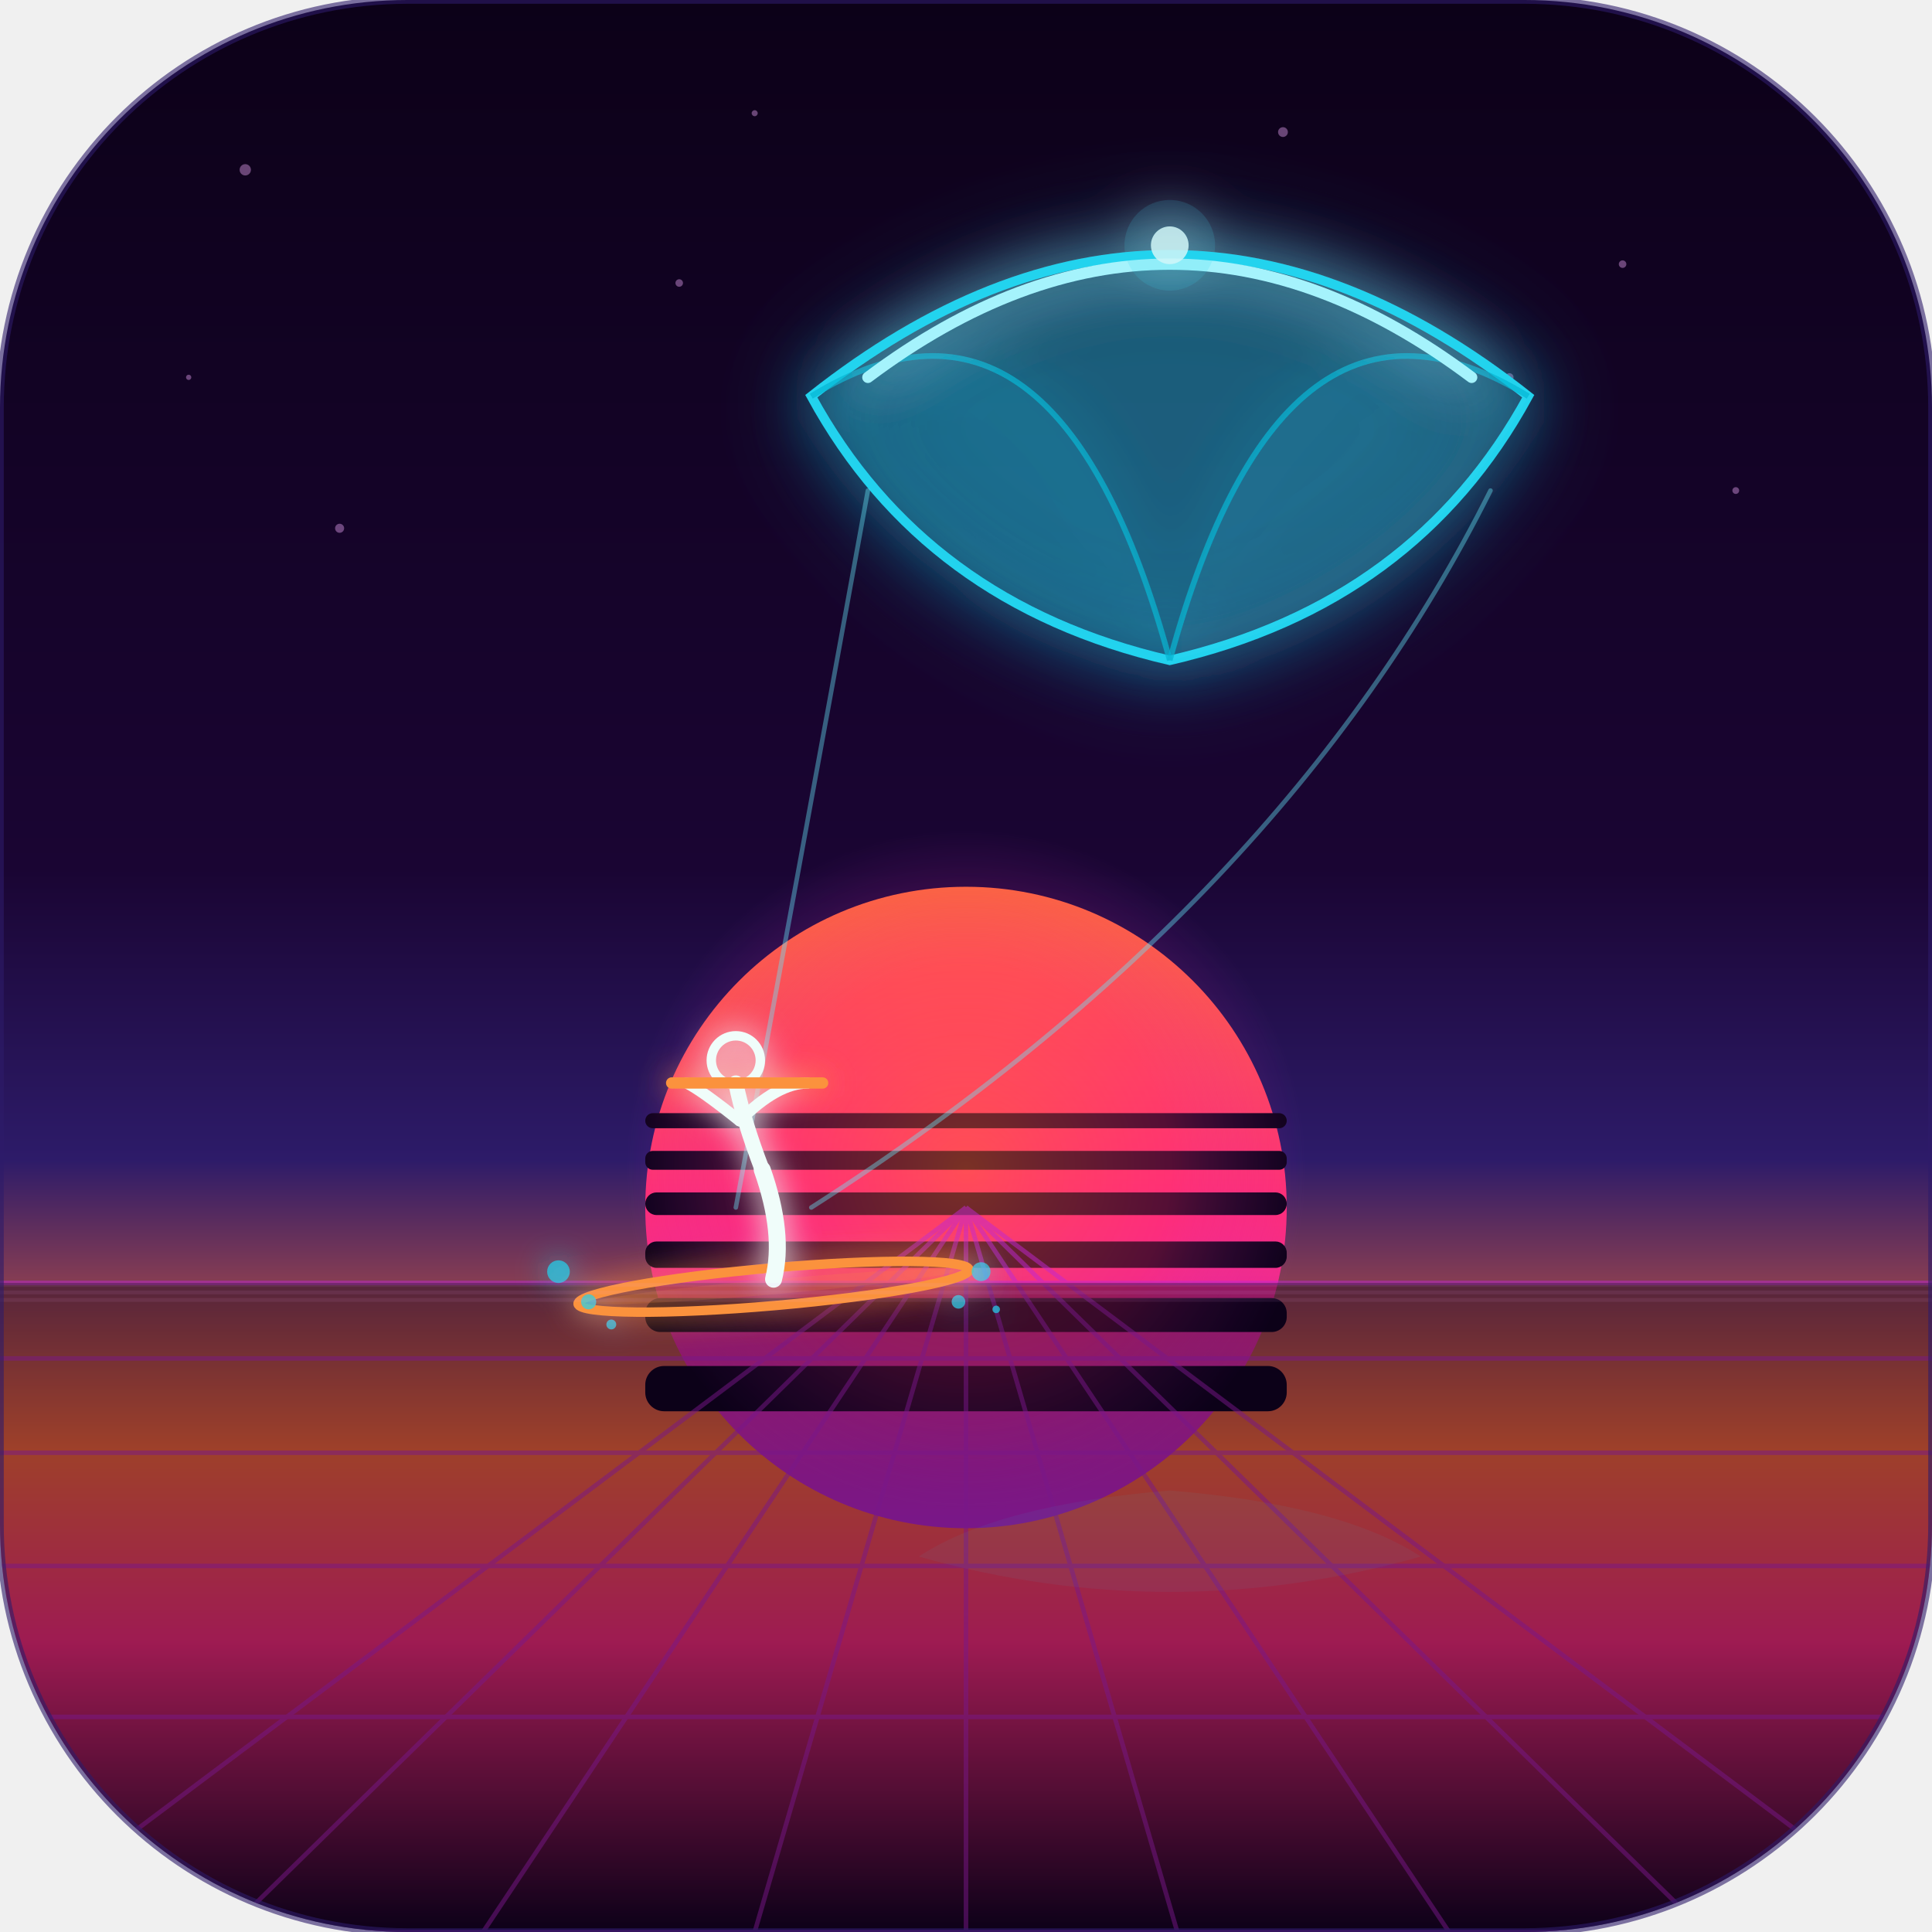
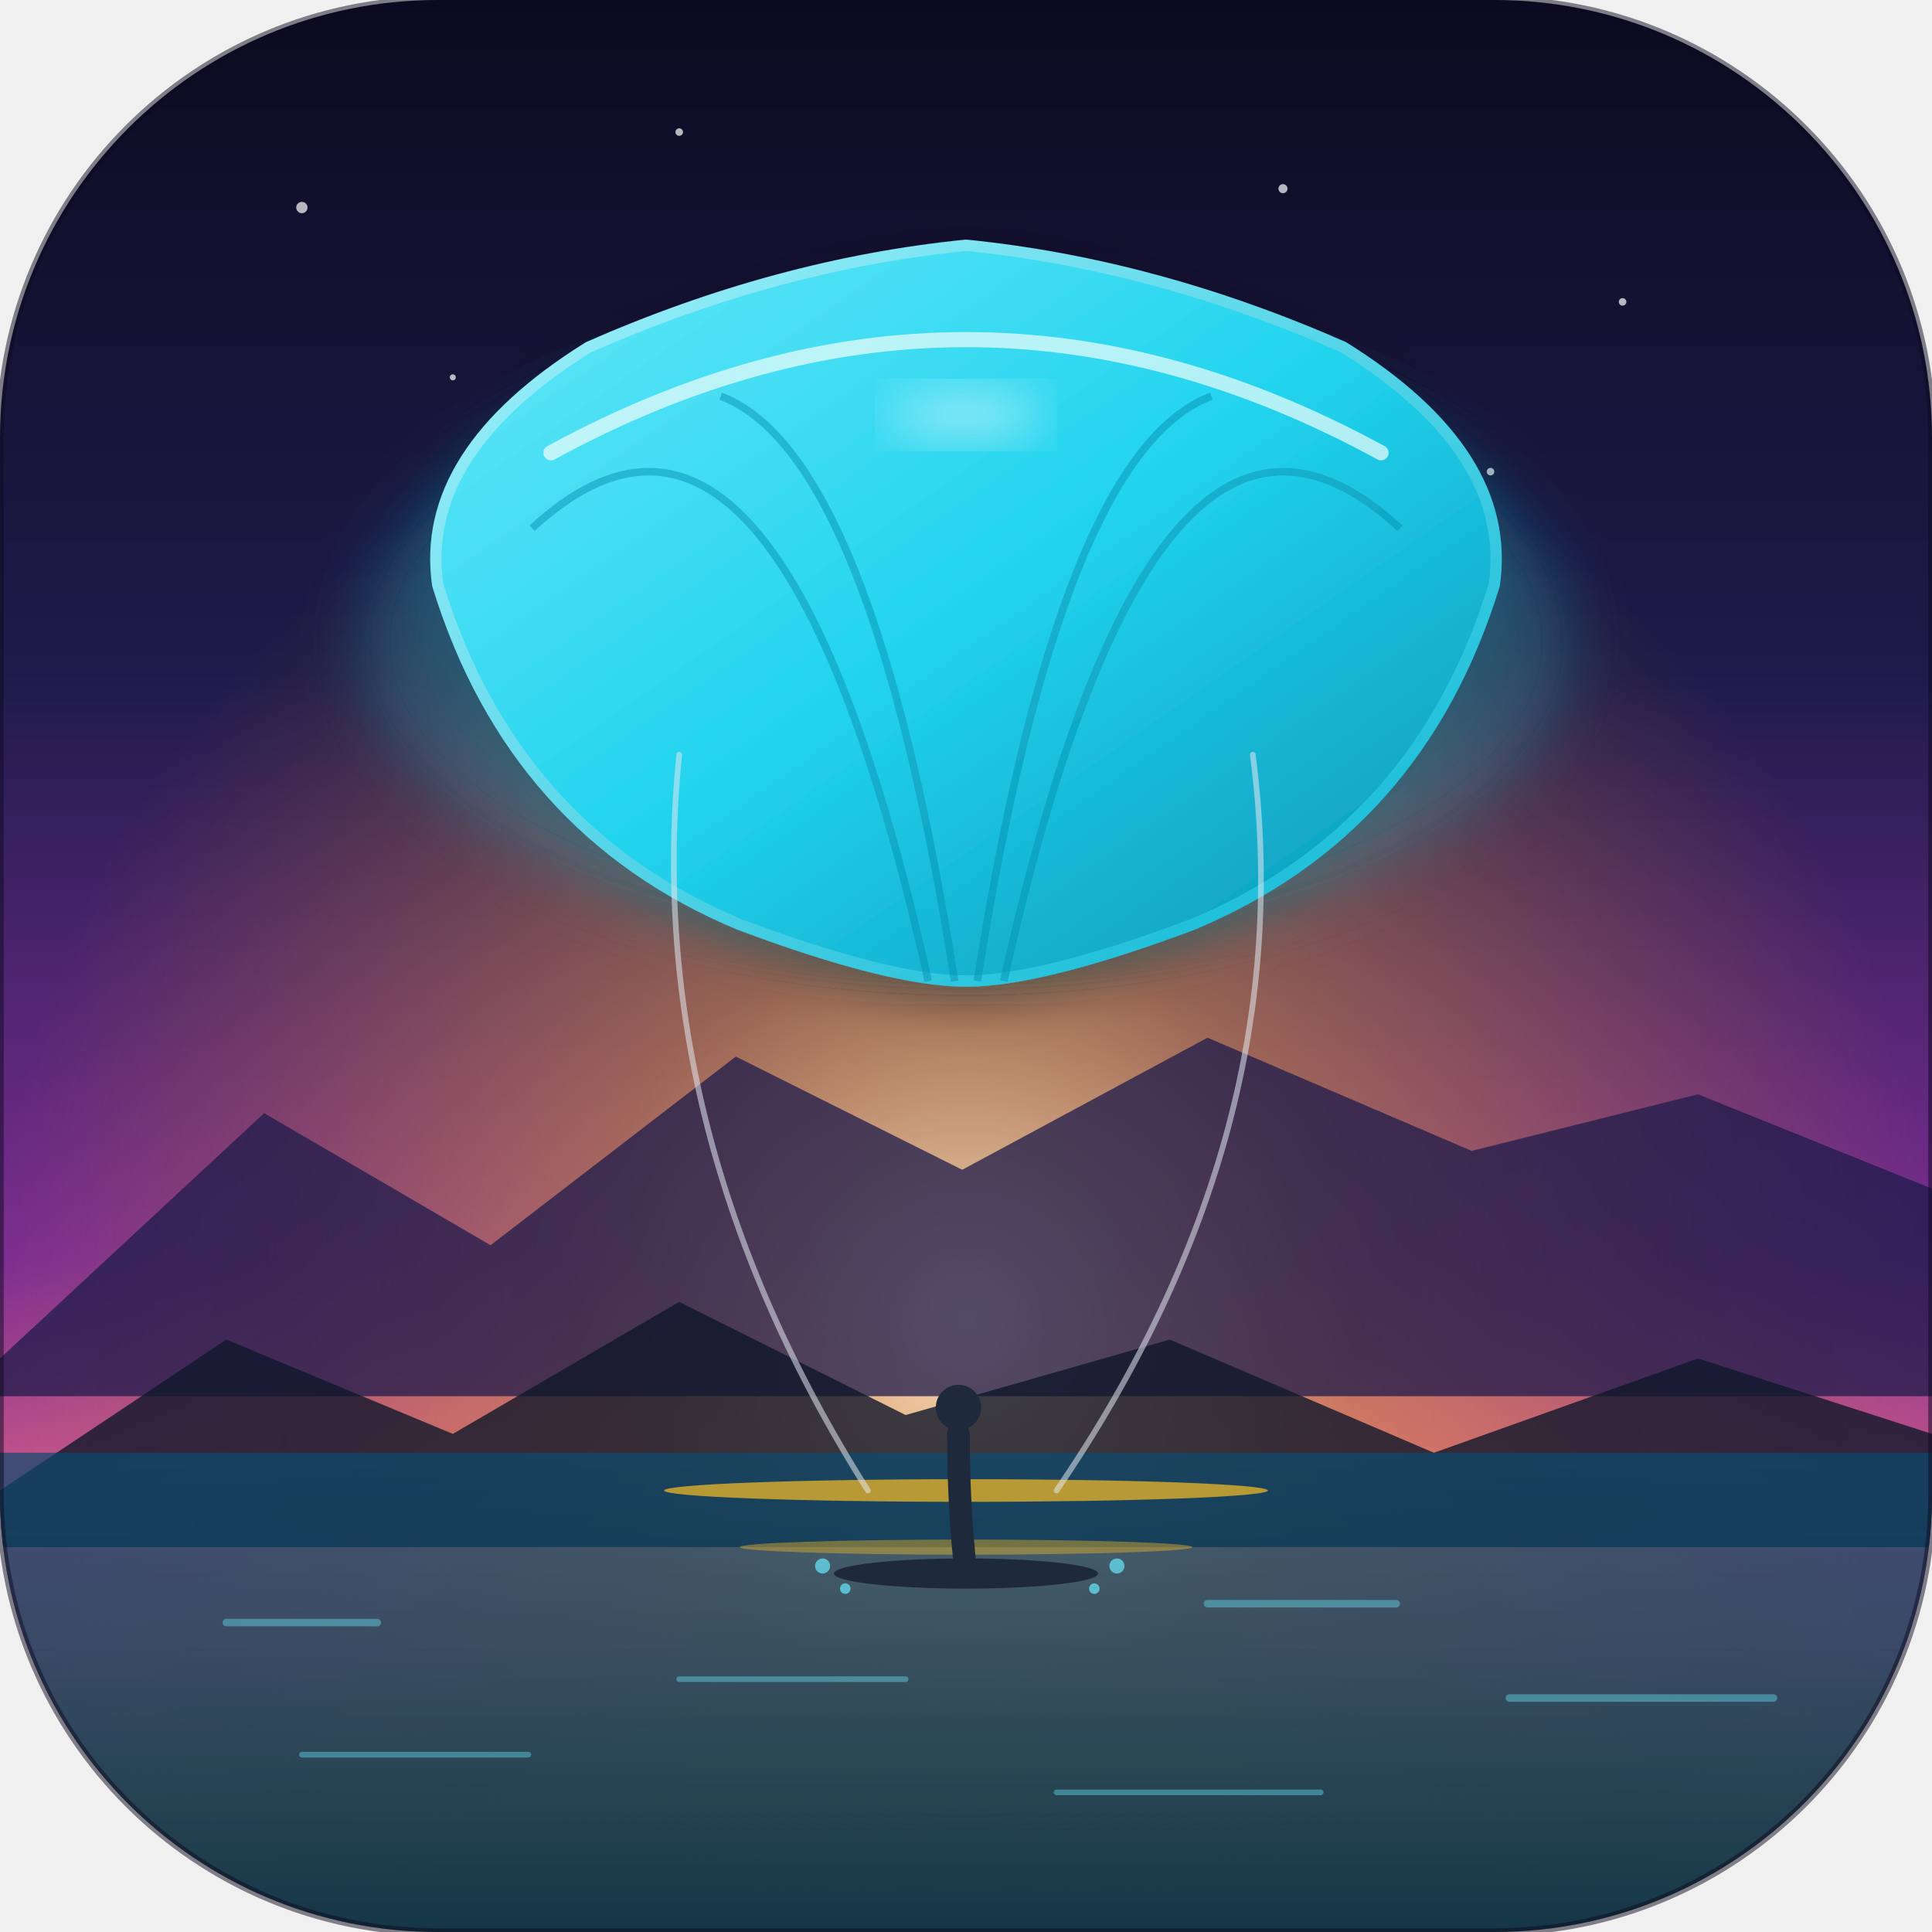
<svg xmlns="http://www.w3.org/2000/svg" viewBox="0 0 512 512">
  <defs>
-     <linearGradient id="sky" x1="0" y1="0" x2="0" y2="512" gradientUnits="userSpaceOnUse">
-       <stop offset="0%" stop-color="#0c0118" />
-       <stop offset="45%" stop-color="#1a0533" />
-       <stop offset="60%" stop-color="#2d1b69" />
-       <stop offset="75%" stop-color="#ff6b35" />
-       <stop offset="85%" stop-color="#ff2d78" />
-       <stop offset="100%" stop-color="#0c0118" />
+     <linearGradient id="sky" x1="0%" y1="0%" x2="0%" y2="100%">
+       <stop offset="0%" stop-color="#0c0a1f" />
+       <stop offset="35%" stop-color="#1e1b4b" />
+       <stop offset="65%" stop-color="#7c2d92" />
+       <stop offset="85%" stop-color="#fb7185" />
+       <stop offset="100%" stop-color="#fbbf24" />
    </linearGradient>
-     <linearGradient id="sunG" x1="0%" y1="0%" x2="0%" y2="100%">
-       <stop offset="0%" stop-color="#ff6b35" />
-       <stop offset="50%" stop-color="#ff2d78" />
-       <stop offset="100%" stop-color="#c026d3" />
+     <linearGradient id="kiteGrad" x1="0%" y1="0%" x2="100%" y2="100%">
+       <stop offset="0%" stop-color="#67e8f9" />
+       <stop offset="50%" stop-color="#22d3ee" />
+       <stop offset="100%" stop-color="#0891b2" />
    </linearGradient>
-     <linearGradient id="kN" x1="0%" y1="0%" x2="100%" y2="100%">
-       <stop offset="0%" stop-color="#67e8f9" />
-       <stop offset="100%" stop-color="#22d3ee" />
+     <linearGradient id="kiteEdge" x1="0%" y1="0%" x2="100%" y2="100%">
+       <stop offset="0%" stop-color="#a5f3fc" />
+       <stop offset="100%" stop-color="#06b6d4" />
    </linearGradient>
-     <radialGradient id="sunR" cx="256" cy="310" r="90" gradientUnits="userSpaceOnUse">
-       <stop offset="0%" stop-color="#ff6b35" stop-opacity=".9" />
-       <stop offset="60%" stop-color="#ff2d78" stop-opacity=".6" />
-       <stop offset="100%" stop-color="#c026d3" stop-opacity="0" />
+     <linearGradient id="water" x1="0%" y1="0%" x2="0%" y2="100%">
+       <stop offset="0%" stop-color="#0c4a6e" stop-opacity=".7" />
+       <stop offset="100%" stop-color="#082f49" stop-opacity=".95" />
+     </linearGradient>
+     <radialGradient id="sunGlow" cx="50%" cy="68%" r="50%">
+       <stop offset="0%" stop-color="#fef3c7" stop-opacity=".9" />
+       <stop offset="40%" stop-color="#fbbf24" stop-opacity=".4" />
+       <stop offset="100%" stop-color="#f59e0b" stop-opacity="0" />
    </radialGradient>
-     <filter id="neon" x="-30%" y="-30%" width="160%" height="160%">
-       <feGaussianBlur stdDeviation="4" result="b" />
+     <filter id="kiteShadow" x="-20%" y="-20%" width="140%" height="140%">
+       <feGaussianBlur stdDeviation="6" result="blur" />
+       <feOffset dx="0" dy="4" result="offset" />
+       <feFlood flood-color="#000" flood-opacity=".4" />
+       <feComposite in2="offset" operator="in" />
      <feMerge>
-         <feMergeNode in="b" />
+         <feMergeNode />
        <feMergeNode in="SourceGraphic" />
      </feMerge>
    </filter>
-     <filter id="neonStrong" x="-50%" y="-50%" width="200%" height="200%">
-       <feGaussianBlur stdDeviation="8" result="b" />
-       <feMerge>
-         <feMergeNode in="b" />
-         <feMergeNode in="SourceGraphic" />
-       </feMerge>
+     <filter id="glow">
+       <feGaussianBlur stdDeviation="8" />
    </filter>
-     <filter id="softG" x="-50%" y="-50%" width="200%" height="200%">
-       <feGaussianBlur stdDeviation="14" />
-     </filter>
-     <clipPath id="cr">
-       <rect width="512" height="512" rx="108" ry="108" />
+     <clipPath id="rounded">
+       <rect width="512" height="512" rx="116" />
    </clipPath>
  </defs>
-   <g clip-path="url(#cr)">
+   <g clip-path="url(#rounded)">
    <rect width="512" height="512" fill="url(#sky)" />
-     <circle cx="256" cy="320" r="85" fill="url(#sunG)" />
-     <g fill="#0c0118">
-       <rect x="171" y="295" width="170" height="4" rx="2" />
-       <rect x="171" y="305" width="170" height="5" rx="2" />
-       <rect x="171" y="316" width="170" height="6" rx="3" />
-       <rect x="171" y="329" width="170" height="7" rx="3" />
-       <rect x="171" y="344" width="170" height="9" rx="4" />
-       <rect x="171" y="362" width="170" height="12" rx="5" />
+     <rect width="512" height="512" fill="url(#sunGlow)" />
+     <g fill="#fff" opacity=".7">
+       <circle cx="80" cy="55" r="1.5" />
+       <circle cx="180" cy="35" r="1" />
+       <circle cx="340" cy="50" r="1.2" />
+       <circle cx="430" cy="80" r="1" />
+       <circle cx="120" cy="100" r=".8" />
+       <circle cx="395" cy="125" r="1" />
    </g>
-     <circle cx="256" cy="310" r="120" fill="url(#sunR)" opacity=".5" />
-     <g stroke="#c026d3" fill="none" opacity=".5" stroke-width="1.2">
-       <line x1="0" y1="340" x2="512" y2="340" />
-       <line x1="0" y1="360" x2="512" y2="360" />
-       <line x1="0" y1="385" x2="512" y2="385" />
-       <line x1="0" y1="415" x2="512" y2="415" />
-       <line x1="0" y1="455" x2="512" y2="455" />
-       <line x1="0" y1="512" x2="512" y2="512" />
-       <line x1="256" y1="320" x2="0" y2="512" />
-       <line x1="256" y1="320" x2="60" y2="512" />
-       <line x1="256" y1="320" x2="128" y2="512" />
-       <line x1="256" y1="320" x2="200" y2="512" />
-       <line x1="256" y1="320" x2="256" y2="512" />
-       <line x1="256" y1="320" x2="312" y2="512" />
-       <line x1="256" y1="320" x2="384" y2="512" />
-       <line x1="256" y1="320" x2="452" y2="512" />
-       <line x1="256" y1="320" x2="512" y2="512" />
+     <path d="M0,360 L70,295 L130,330 L195,280 L255,310 L320,275 L390,305 L450,290 L512,315 L512,370 L0,370Z" fill="#1e1b4b" opacity=".75" />
+     <path d="M0,395 L60,355 L120,380 L180,345 L240,375 L310,355 L380,385 L450,360 L512,380 L512,410 L0,410Z" fill="#0f172a" opacity=".8" />
+     <rect x="0" y="385" width="512" height="127" fill="url(#water)" />
+     <g stroke="#67e8f9" stroke-linecap="round" fill="none" opacity=".4">
+       <line x1="60" y1="430" x2="100" y2="430" stroke-width="2" />
+       <line x1="180" y1="445" x2="240" y2="445" stroke-width="1.5" />
+       <line x1="320" y1="425" x2="370" y2="425" stroke-width="2" />
+       <line x1="80" y1="465" x2="140" y2="465" stroke-width="1.5" />
+       <line x1="280" y1="475" x2="350" y2="475" stroke-width="1.5" />
+       <line x1="400" y1="450" x2="470" y2="450" stroke-width="2" />
    </g>
-     <path d="M0,340 L512,340 L512,512 L0,512Z" fill="#0c0118" opacity=".4" />
-     <g fill="#f0abfc" opacity=".4">
-       <circle cx="65" cy="45" r="1.5" />
-       <circle cx="180" cy="75" r="1" />
-       <circle cx="340" cy="35" r="1.3" />
-       <circle cx="430" cy="70" r="1" />
-       <circle cx="90" cy="140" r="1.2" />
-       <circle cx="460" cy="130" r=".9" />
-       <circle cx="200" cy="30" r=".8" />
-       <circle cx="400" cy="100" r="1.1" />
-       <circle cx="50" cy="100" r=".7" />
+     <ellipse cx="256" cy="395" rx="80" ry="3" fill="#fbbf24" opacity=".7" />
+     <ellipse cx="256" cy="410" rx="60" ry="2" fill="#fbbf24" opacity=".4" />
+     <g transform="translate(256,170)" filter="url(#kiteShadow)">
+       <ellipse cx="0" cy="0" rx="160" ry="80" fill="#22d3ee" opacity=".2" filter="url(#glow)" />
+       <path d="M-140,-15                Q-145,-50 -100,-78                Q-50,-100 0,-105                Q50,-100 100,-78                Q145,-50 140,-15                Q120,50 60,75                Q20,90 0,90                Q-20,90 -60,75                Q-120,50 -140,-15 Z" fill="url(#kiteGrad)" stroke="url(#kiteEdge)" stroke-width="3" stroke-linejoin="round" />
+       <g fill="none" stroke="#0891b2" stroke-width="2" opacity=".5">
+         <path d="M-115,-30 Q-50,-90 -10,90" />
+         <path d="M115,-30 Q50,-90 10,90" />
+         <path d="M-65,-65 Q-25,-50 -3,90" />
+         <path d="M65,-65 Q25,-50 3,90" />
+       </g>
+       <path d="M-110,-50 Q0,-110 110,-50" stroke="#f0fdfa" stroke-width="4" fill="none" opacity=".7" stroke-linecap="round" />
+       <ellipse cx="0" cy="-60" rx="20" ry="8" fill="#fff" opacity=".5" filter="url(#glow)" />
    </g>
-     <g transform="translate(310,115)" filter="url(#neonStrong)">
-       <path d="M-95,-10 Q0,-85 95,-10 Q65,45 0,60 Q-65,45 -95,-10Z" fill="#22d3ee" opacity=".15" filter="url(#softG)" />
-       <path d="M-95,-10 Q0,-85 95,-10 Q65,45 0,60 Q-65,45 -95,-10Z" fill="rgba(34,211,238,.12)" stroke="#22d3ee" stroke-width="2.5" />
-       <path d="M-95,-10 Q-30,-50 0,60 Q-65,45 -95,-10Z" fill="rgba(34,211,238,.08)" />
-       <path d="M95,-10 Q30,-50 0,60 Q65,45 95,-10Z" fill="rgba(103,232,249,.06)" />
-       <path d="M-95,-10 Q-30,-50 0,60" stroke="#06b6d4" stroke-width="1.5" fill="none" opacity=".7" />
-       <path d="M95,-10 Q30,-50 0,60" stroke="#06b6d4" stroke-width="1.5" fill="none" opacity=".7" />
-       <path d="M-80,-15 Q0,-75 80,-15" stroke="#a5f3fc" stroke-width="3" fill="none" stroke-linecap="round" />
-       <circle cx="0" cy="-50" r="5" fill="#f0fdfa" opacity=".85" />
-       <circle cx="0" cy="-50" r="12" fill="#22d3ee" opacity=".15" />
+     <g stroke="#e2e8f0" stroke-width="1.5" opacity=".55" stroke-linecap="round">
+       <path d="M180,200 Q170,300 230,395" fill="none" />
+       <path d="M332,200 Q345,300 280,395" fill="none" />
    </g>
-     <g stroke="#67e8f9" fill="none" opacity=".4" stroke-linecap="round">
-       <path d="M230,130 Q210,240 195,320" stroke-width="1.2" />
-       <path d="M395,130 Q340,240 215,320" stroke-width="1.2" />
-     </g>
-     <g transform="translate(200,315)" filter="url(#neon)">
-       <ellipse cx="5" cy="26" rx="52" ry="5" fill="none" stroke="#fb923c" stroke-width="2.5" transform="rotate(-5,5,26)" />
-       <ellipse cx="5" cy="26" rx="48" ry="2" fill="#fb923c" opacity=".15" transform="rotate(-5,5,26)" />
-       <g fill="#22d3ee" opacity=".7">
-         <circle cx="-52" cy="22" r="3" />
-         <circle cx="-44" cy="30" r="2" />
-         <circle cx="-38" cy="36" r="1.3" />
-         <circle cx="60" cy="22" r="2.5" />
-         <circle cx="54" cy="30" r="1.8" />
-         <circle cx="64" cy="32" r="1" />
+     <g transform="translate(256,395)">
+       <ellipse cx="0" cy="22" rx="35" ry="4" fill="#1e293b" />
+       <path d="M0,22 Q-2,5 -2,-15" stroke="#1e293b" stroke-width="6" fill="none" stroke-linecap="round" />
+       <circle cx="-2" cy="-22" r="6" fill="#1e293b" />
+       <g fill="#67e8f9" opacity=".7">
+         <circle cx="-38" cy="20" r="2" />
+         <circle cx="-32" cy="26" r="1.4" />
+         <circle cx="40" cy="20" r="2" />
+         <circle cx="34" cy="26" r="1.4" />
      </g>
-       <path d="M5,24 Q8,12 2,-5" stroke="#f0fdfa" stroke-width="4.5" fill="none" stroke-linecap="round" />
-       <path d="M2,-5 Q-3,-18 -5,-28" stroke="#f0fdfa" stroke-width="4" fill="none" stroke-linecap="round" />
-       <path d="M-4,-18 Q-14,-26 -18,-28" stroke="#f0fdfa" stroke-width="3" fill="none" stroke-linecap="round" />
-       <path d="M-4,-18 Q6,-28 14,-28" stroke="#f0fdfa" stroke-width="3" fill="none" stroke-linecap="round" />
-       <circle cx="-5" cy="-34" r="6.5" fill="none" stroke="#f0fdfa" stroke-width="2.5" />
-       <circle cx="-5" cy="-34" r="6.5" fill="#f0fdfa" opacity=".15" />
-       <line x1="-22" y1="-28" x2="18" y2="-28" stroke="#fb923c" stroke-width="3" stroke-linecap="round" />
-     </g>
-     <g transform="translate(310,410) scale(0.7,-0.25)" opacity=".06">
-       <path d="M-95,-10 Q0,-85 95,-10 Q65,45 0,60 Q-65,45 -95,-10Z" fill="#22d3ee" />
-     </g>
-     <g opacity=".08">
-       <rect y="0" width="512" height="1" fill="#f0abfc" transform="translate(0,340)" />
-       <rect y="0" width="512" height="1" fill="#f0abfc" transform="translate(0,342)" />
-       <rect y="0" width="512" height="1" fill="#f0abfc" transform="translate(0,344)" />
    </g>
  </g>
-   <rect width="512" height="512" rx="108" ry="108" fill="none" stroke="#2d1b69" stroke-width="2" opacity=".6" />
+   <rect width="512" height="512" rx="116" ry="116" fill="none" stroke="#0c0a1f" stroke-width="2" opacity=".5" />
</svg>
